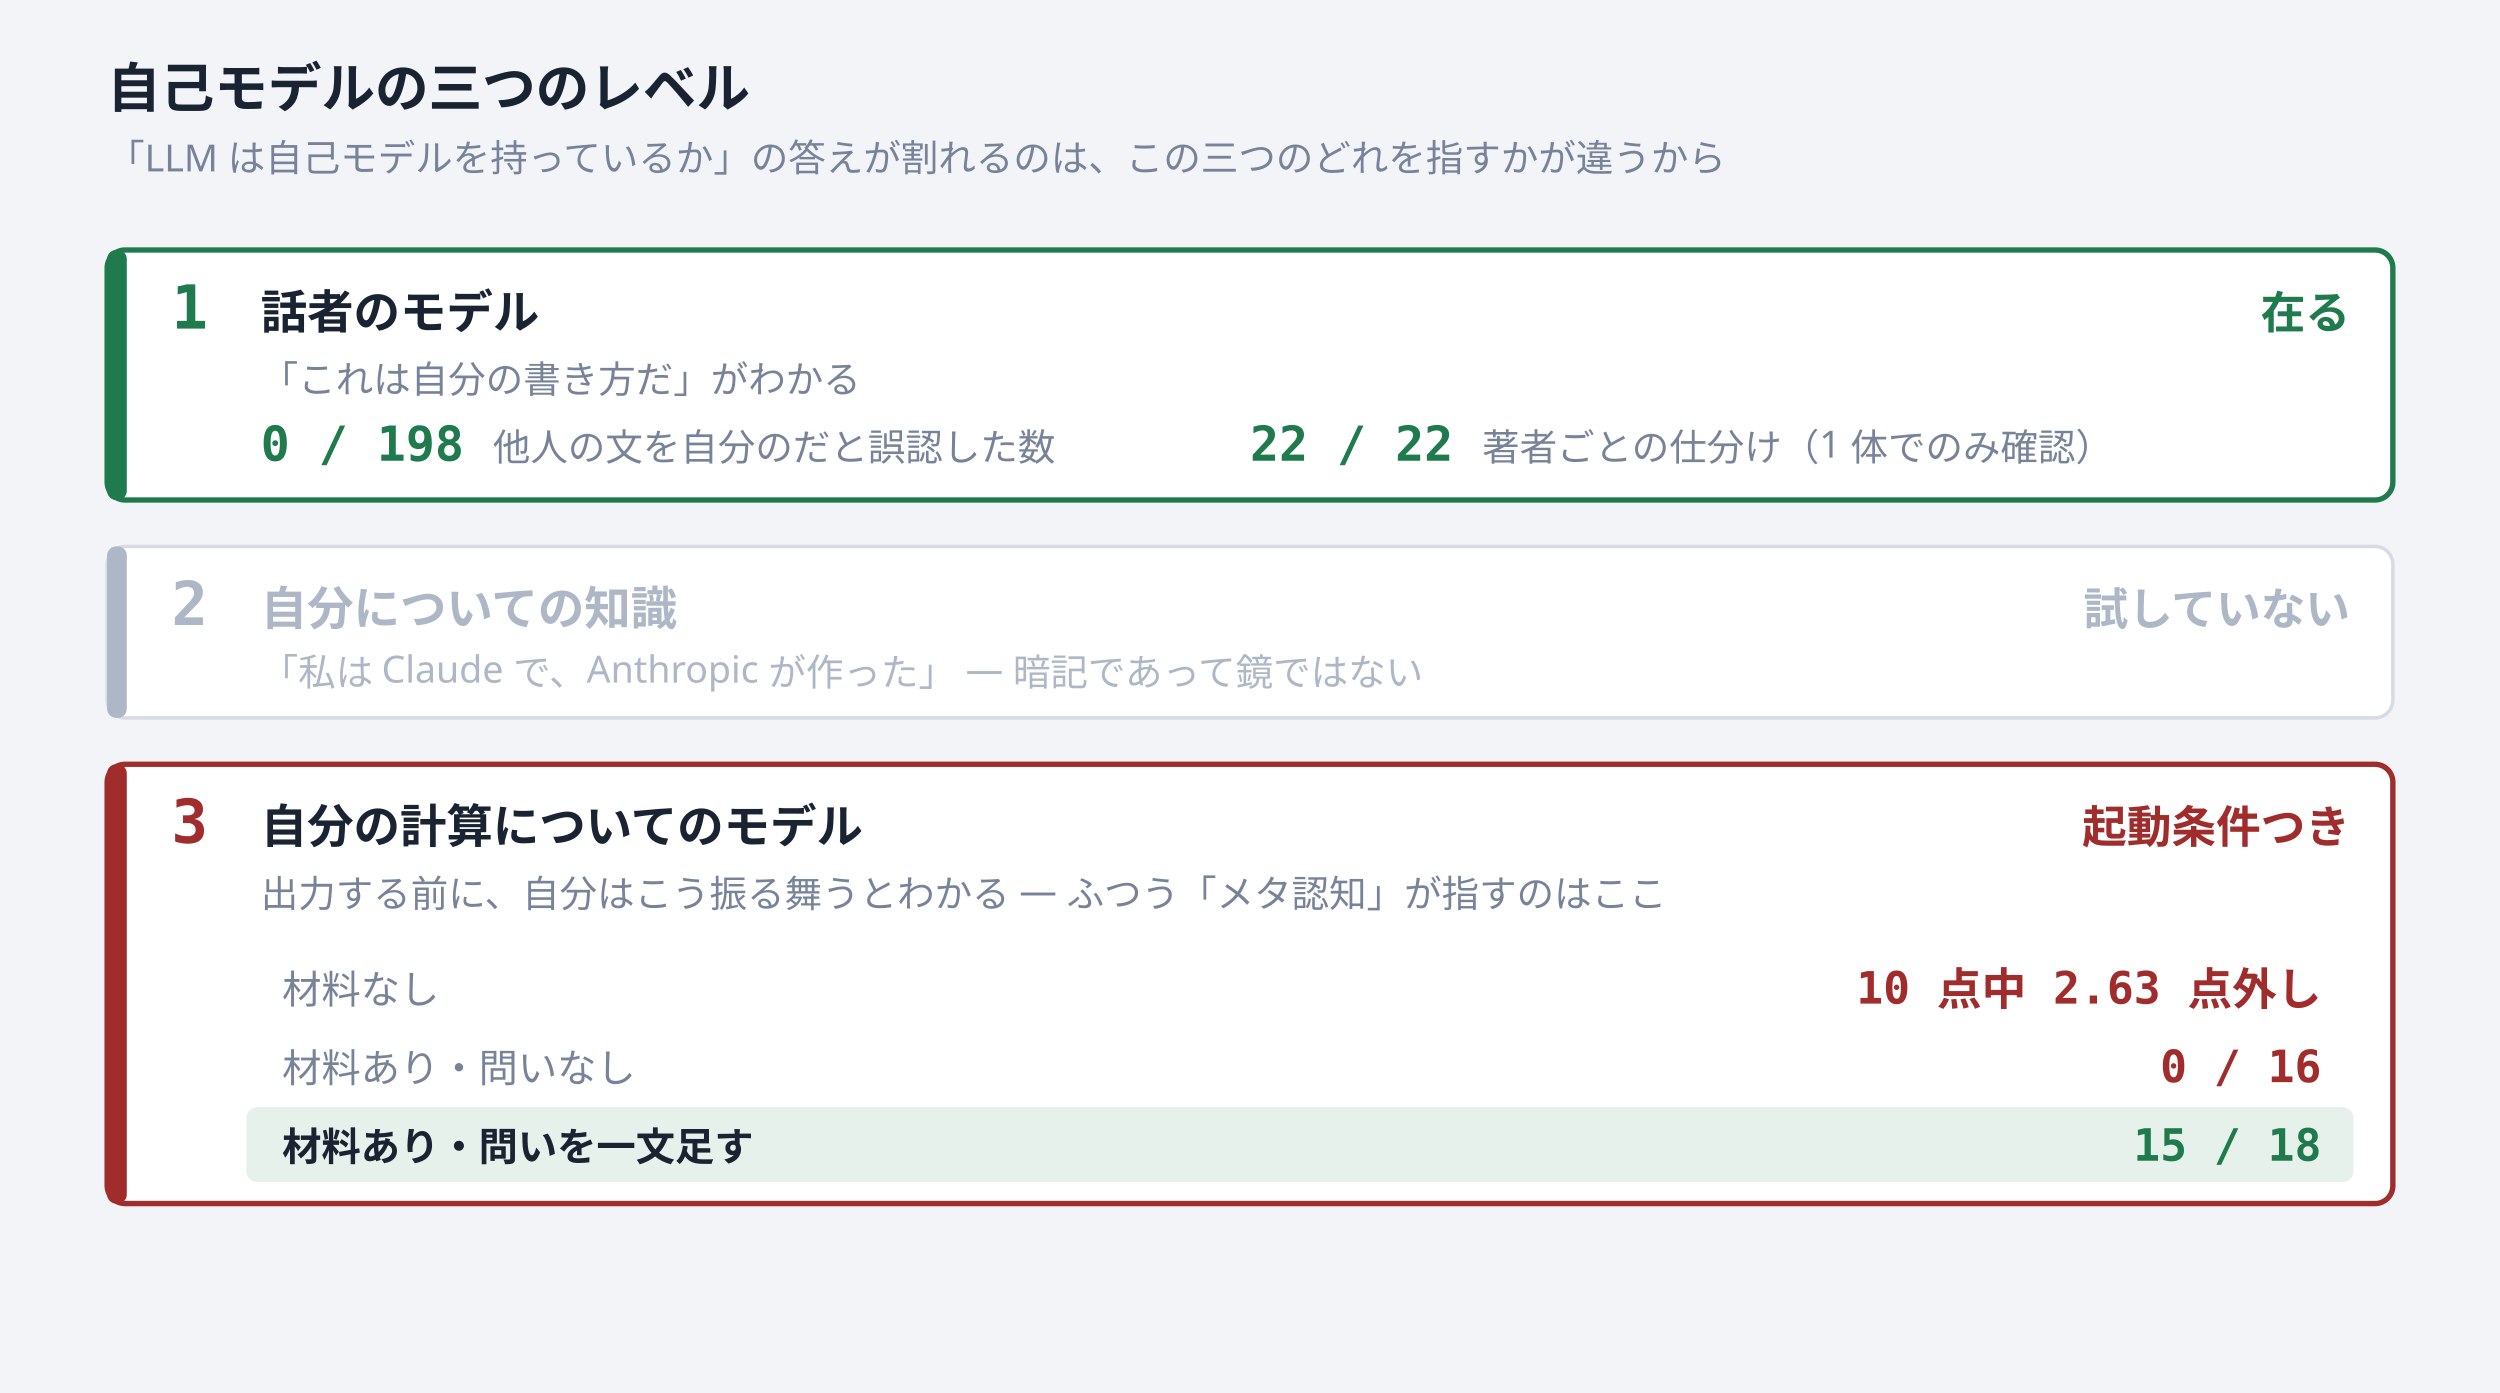
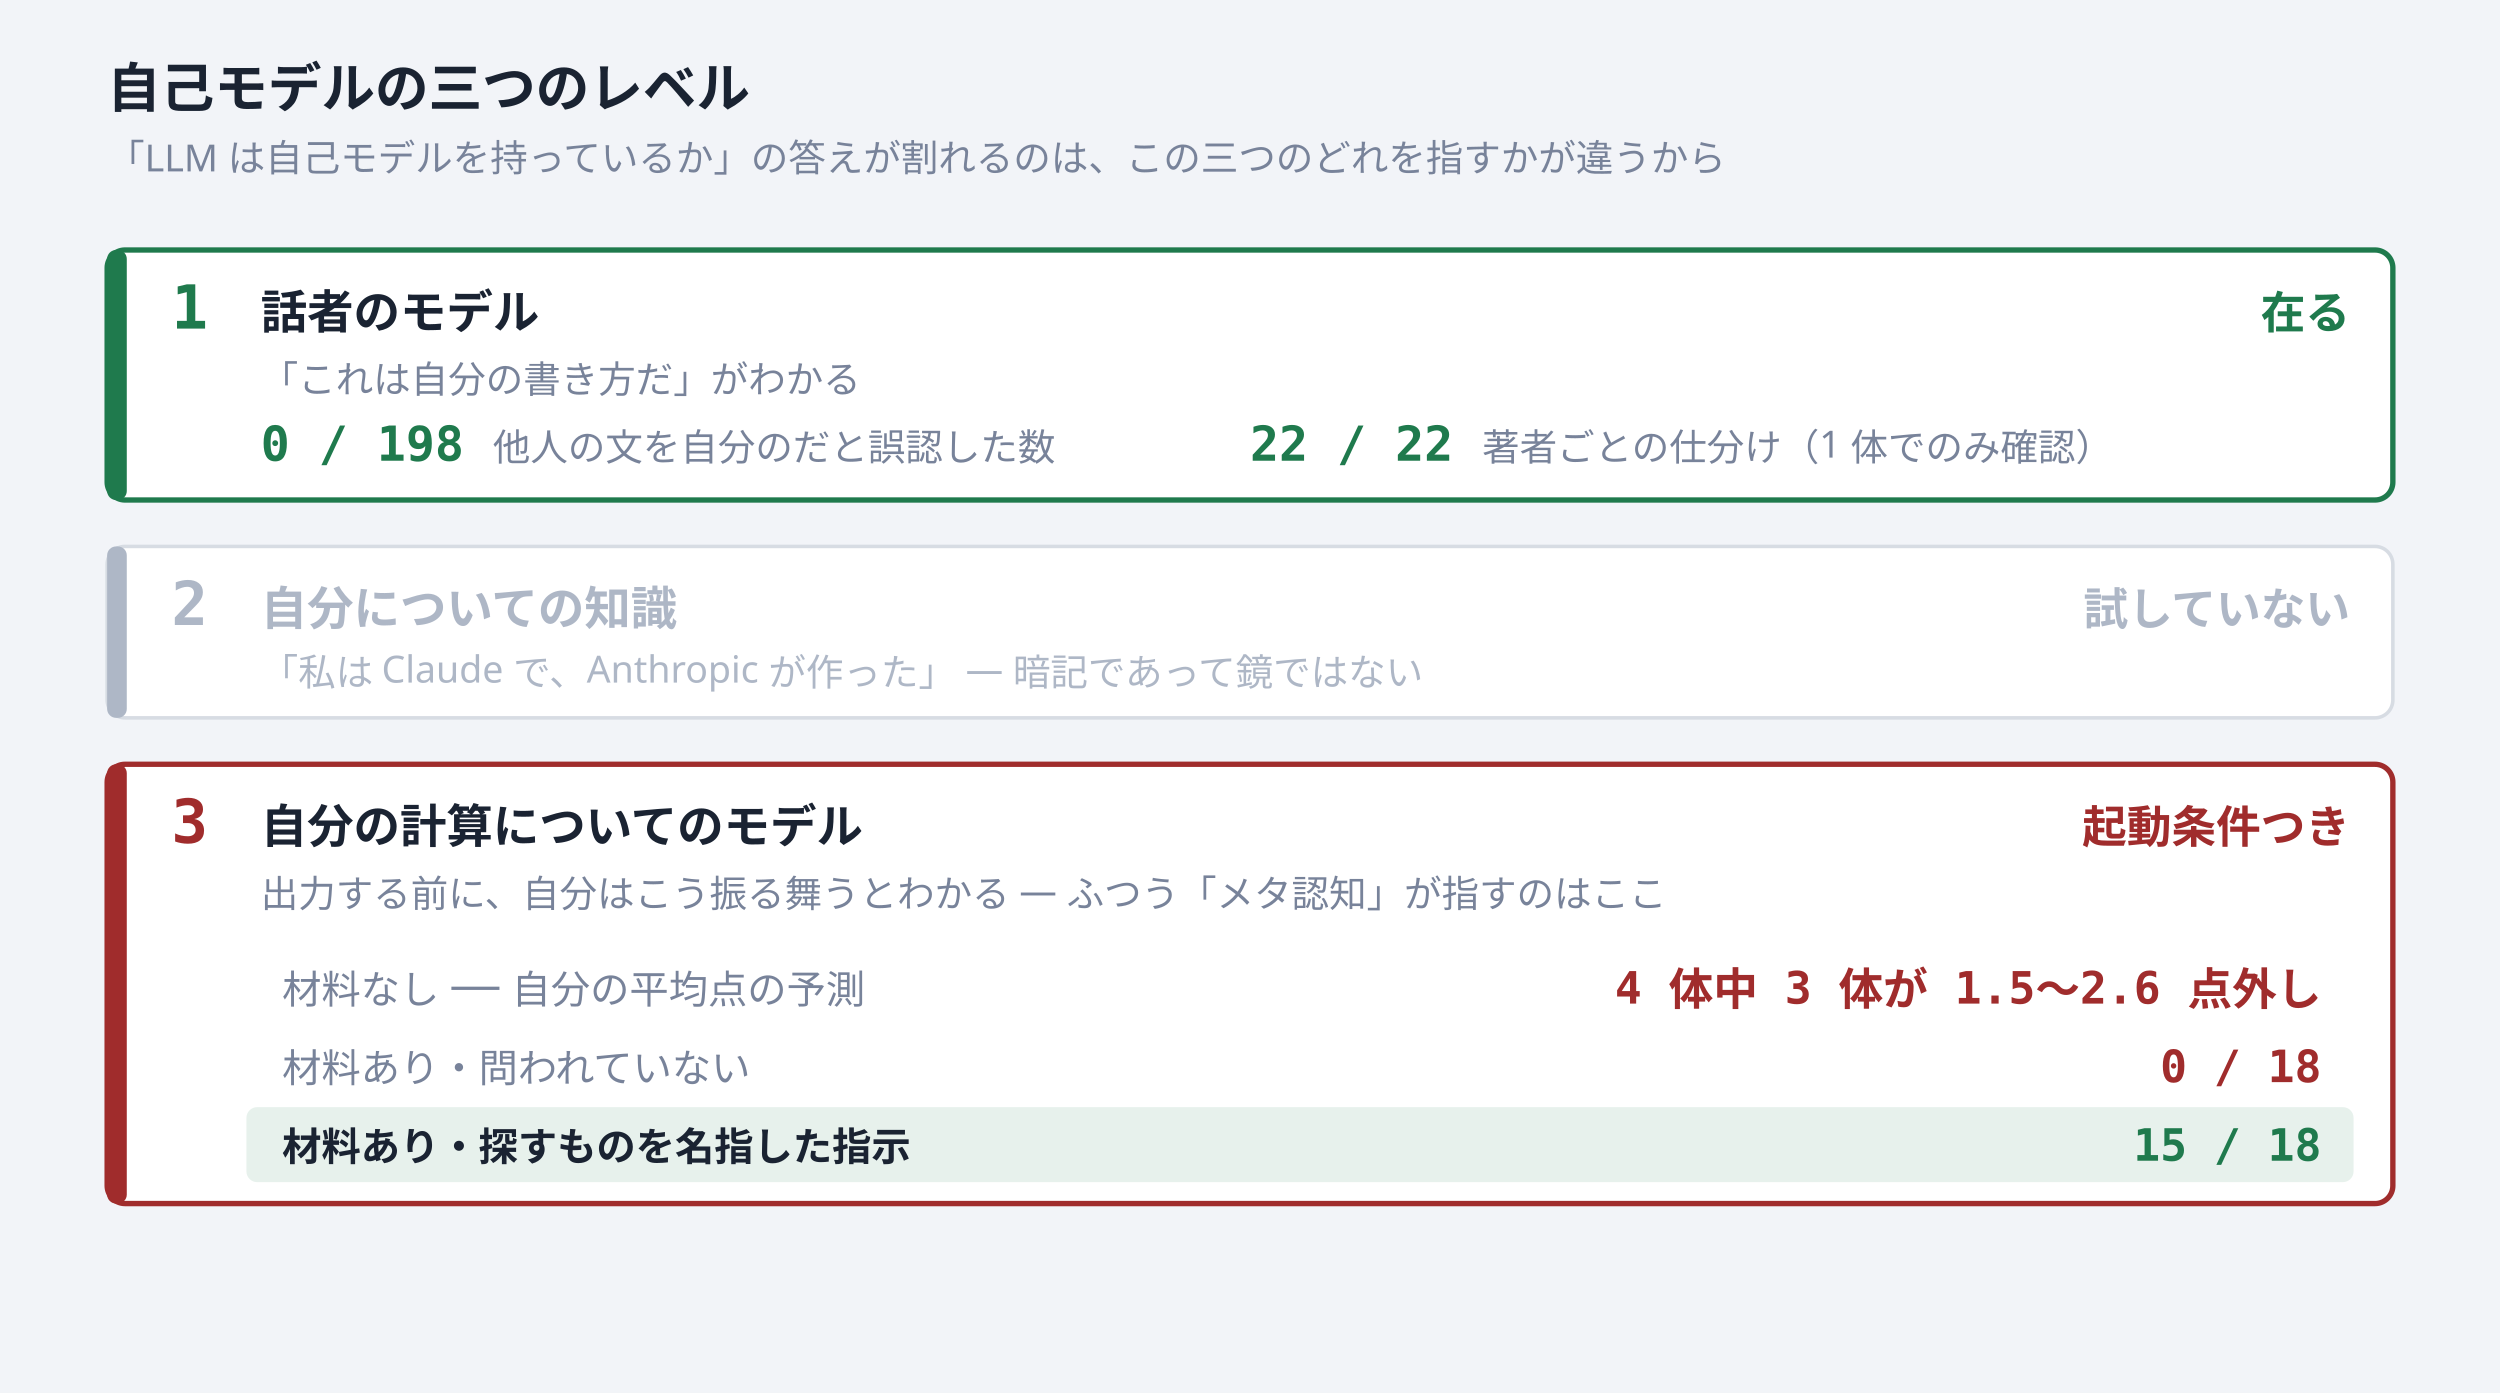
<svg xmlns="http://www.w3.org/2000/svg" width="1400" height="780" viewBox="0 0 1400 780" font-family="Hiragino Sans,Hiragino Kaku Gothic ProN,Yu Gothic,sans-serif">
  <rect width="1400" height="780" fill="#f2f4f8" />
  <text x="60" y="60" font-size="30" fill="#1a2332" font-weight="700" text-anchor="start">自己モデルの三つのレベル</text>
  <text x="60" y="96" font-size="21" fill="#78839a" font-weight="400" text-anchor="start">「LLM は自己モデルを持っているか」の答えが割れるのは、この三つのどれを指すかが違うから</text>
  <rect x="60" y="140" width="1280" height="140" rx="10" fill="#ffffff" stroke="#1f7a4d" stroke-width="3" />
  <rect x="60" y="140" width="11" height="140" rx="5" fill="#1f7a4d" />
  <text x="96" y="184" font-size="34" fill="#1f7a4d" font-weight="700" text-anchor="start" font-family="ui-monospace,SFMono-Regular,Menlo,monospace">1</text>
  <text x="146" y="184" font-size="26" fill="#1a2332" font-weight="700" text-anchor="start">話者のモデル</text>
  <text x="1316" y="184" font-size="25" fill="#1f7a4d" font-weight="700" text-anchor="end">在る</text>
  <text x="146" y="220" font-size="21" fill="#78839a" font-weight="400" text-anchor="start">「これは自分の書き方だ」がわかる</text>
  <text x="146" y="258" font-size="27" fill="#1f7a4d" font-weight="700" text-anchor="start" font-family="ui-monospace,SFMono-Regular,Menlo,monospace">0 / 198</text>
  <text x="276" y="258" font-size="21" fill="#78839a" font-weight="400" text-anchor="start">他人の文を自分のだと誤認した数</text>
  <text x="700" y="258" font-size="27" fill="#1f7a4d" font-weight="700" text-anchor="start" font-family="ui-monospace,SFMono-Regular,Menlo,monospace">22 / 22</text>
  <text x="830" y="258" font-size="21" fill="#78839a" font-weight="400" text-anchor="start">著者ごとの仕分け（1 体でのみ確認）</text>
  <rect x="60" y="306" width="1280" height="96" rx="10" fill="#ffffff" stroke="#d7dce3" stroke-width="2" />
  <rect x="60" y="306" width="11" height="96" rx="5" fill="#aeb7c6" />
  <text x="96" y="350" font-size="34" fill="#aeb7c6" font-weight="700" text-anchor="start" font-family="ui-monospace,SFMono-Regular,Menlo,monospace">2</text>
  <text x="146" y="350" font-size="26" fill="#aeb7c6" font-weight="700" text-anchor="start">自分についての知識</text>
  <text x="1316" y="350" font-size="25" fill="#aeb7c6" font-weight="700" text-anchor="end">試していない</text>
  <text x="146" y="384" font-size="21" fill="#aeb7c6" font-weight="400" text-anchor="start">「私は Claude で、Anthropic が作った」 — 暗記であって鏡ではない</text>
  <rect x="60" y="428" width="1280" height="246" rx="10" fill="#ffffff" stroke="#a02c2c" stroke-width="3" />
  <rect x="60" y="428" width="11" height="246" rx="5" fill="#a02c2c" />
  <text x="96" y="472" font-size="34" fill="#a02c2c" font-weight="700" text-anchor="start" font-family="ui-monospace,SFMono-Regular,Menlo,monospace">3</text>
  <text x="146" y="472" font-size="26" fill="#1a2332" font-weight="700" text-anchor="start">自分の計算についてのモデル</text>
  <text x="1316" y="472" font-size="25" fill="#a02c2c" font-weight="700" text-anchor="end">起動条件つき</text>
  <text x="146" y="508" font-size="21" fill="#78839a" font-weight="400" text-anchor="start">出力する前に、自分はこう振る舞うとわかる — ふつう「メタ認知」が指すのはここ</text>
-   <text x="158" y="562" font-size="22" fill="#78839a" font-weight="400" text-anchor="start">材料なし</text>
-   <text x="1300" y="562" font-size="25" fill="#a02c2c" font-weight="700" text-anchor="end" font-family="ui-monospace,SFMono-Regular,Menlo,monospace">10 点中 2.63 点外し</text>
-   <text x="158" y="606" font-size="22" fill="#78839a" font-weight="400" text-anchor="start">材料あり・問いなし</text>
-   <text x="1300" y="606" font-size="25" fill="#a02c2c" font-weight="700" text-anchor="end" font-family="ui-monospace,SFMono-Regular,Menlo,monospace">0 / 16</text>
+   <text x="158" y="562" font-size="22" fill="#78839a" font-weight="400" text-anchor="start">材料なし ── 自分の平均点の予測</text>
+   <text x="1300" y="562" font-size="25" fill="#a02c2c" font-weight="700" text-anchor="end" font-family="ui-monospace,SFMono-Regular,Menlo,monospace">4 体中 3 体が 1.5〜2.6 点外し</text>
+   <text x="158" y="606" font-size="22" fill="#78839a" font-weight="400" text-anchor="start">材料あり・問われていない</text>
+   <text x="1300" y="606" font-size="25" fill="#a02c2c" font-weight="700" text-anchor="end" font-family="ui-monospace,SFMono-Regular,Menlo,monospace">0 / 18</text>
  <rect x="138" y="620" width="1180" height="42" rx="6" fill="#e7f1ec" />
-   <text x="158" y="650" font-size="22" fill="#1a2332" font-weight="700" text-anchor="start">材料あり・問いを一文足す</text>
+   <text x="158" y="650" font-size="22" fill="#1a2332" font-weight="700" text-anchor="start">材料あり・探すものを名指した指示</text>
  <text x="1300" y="650" font-size="25" fill="#1f7a4d" font-weight="700" text-anchor="end" font-family="ui-monospace,SFMono-Regular,Menlo,monospace">15 / 18</text>
</svg>
